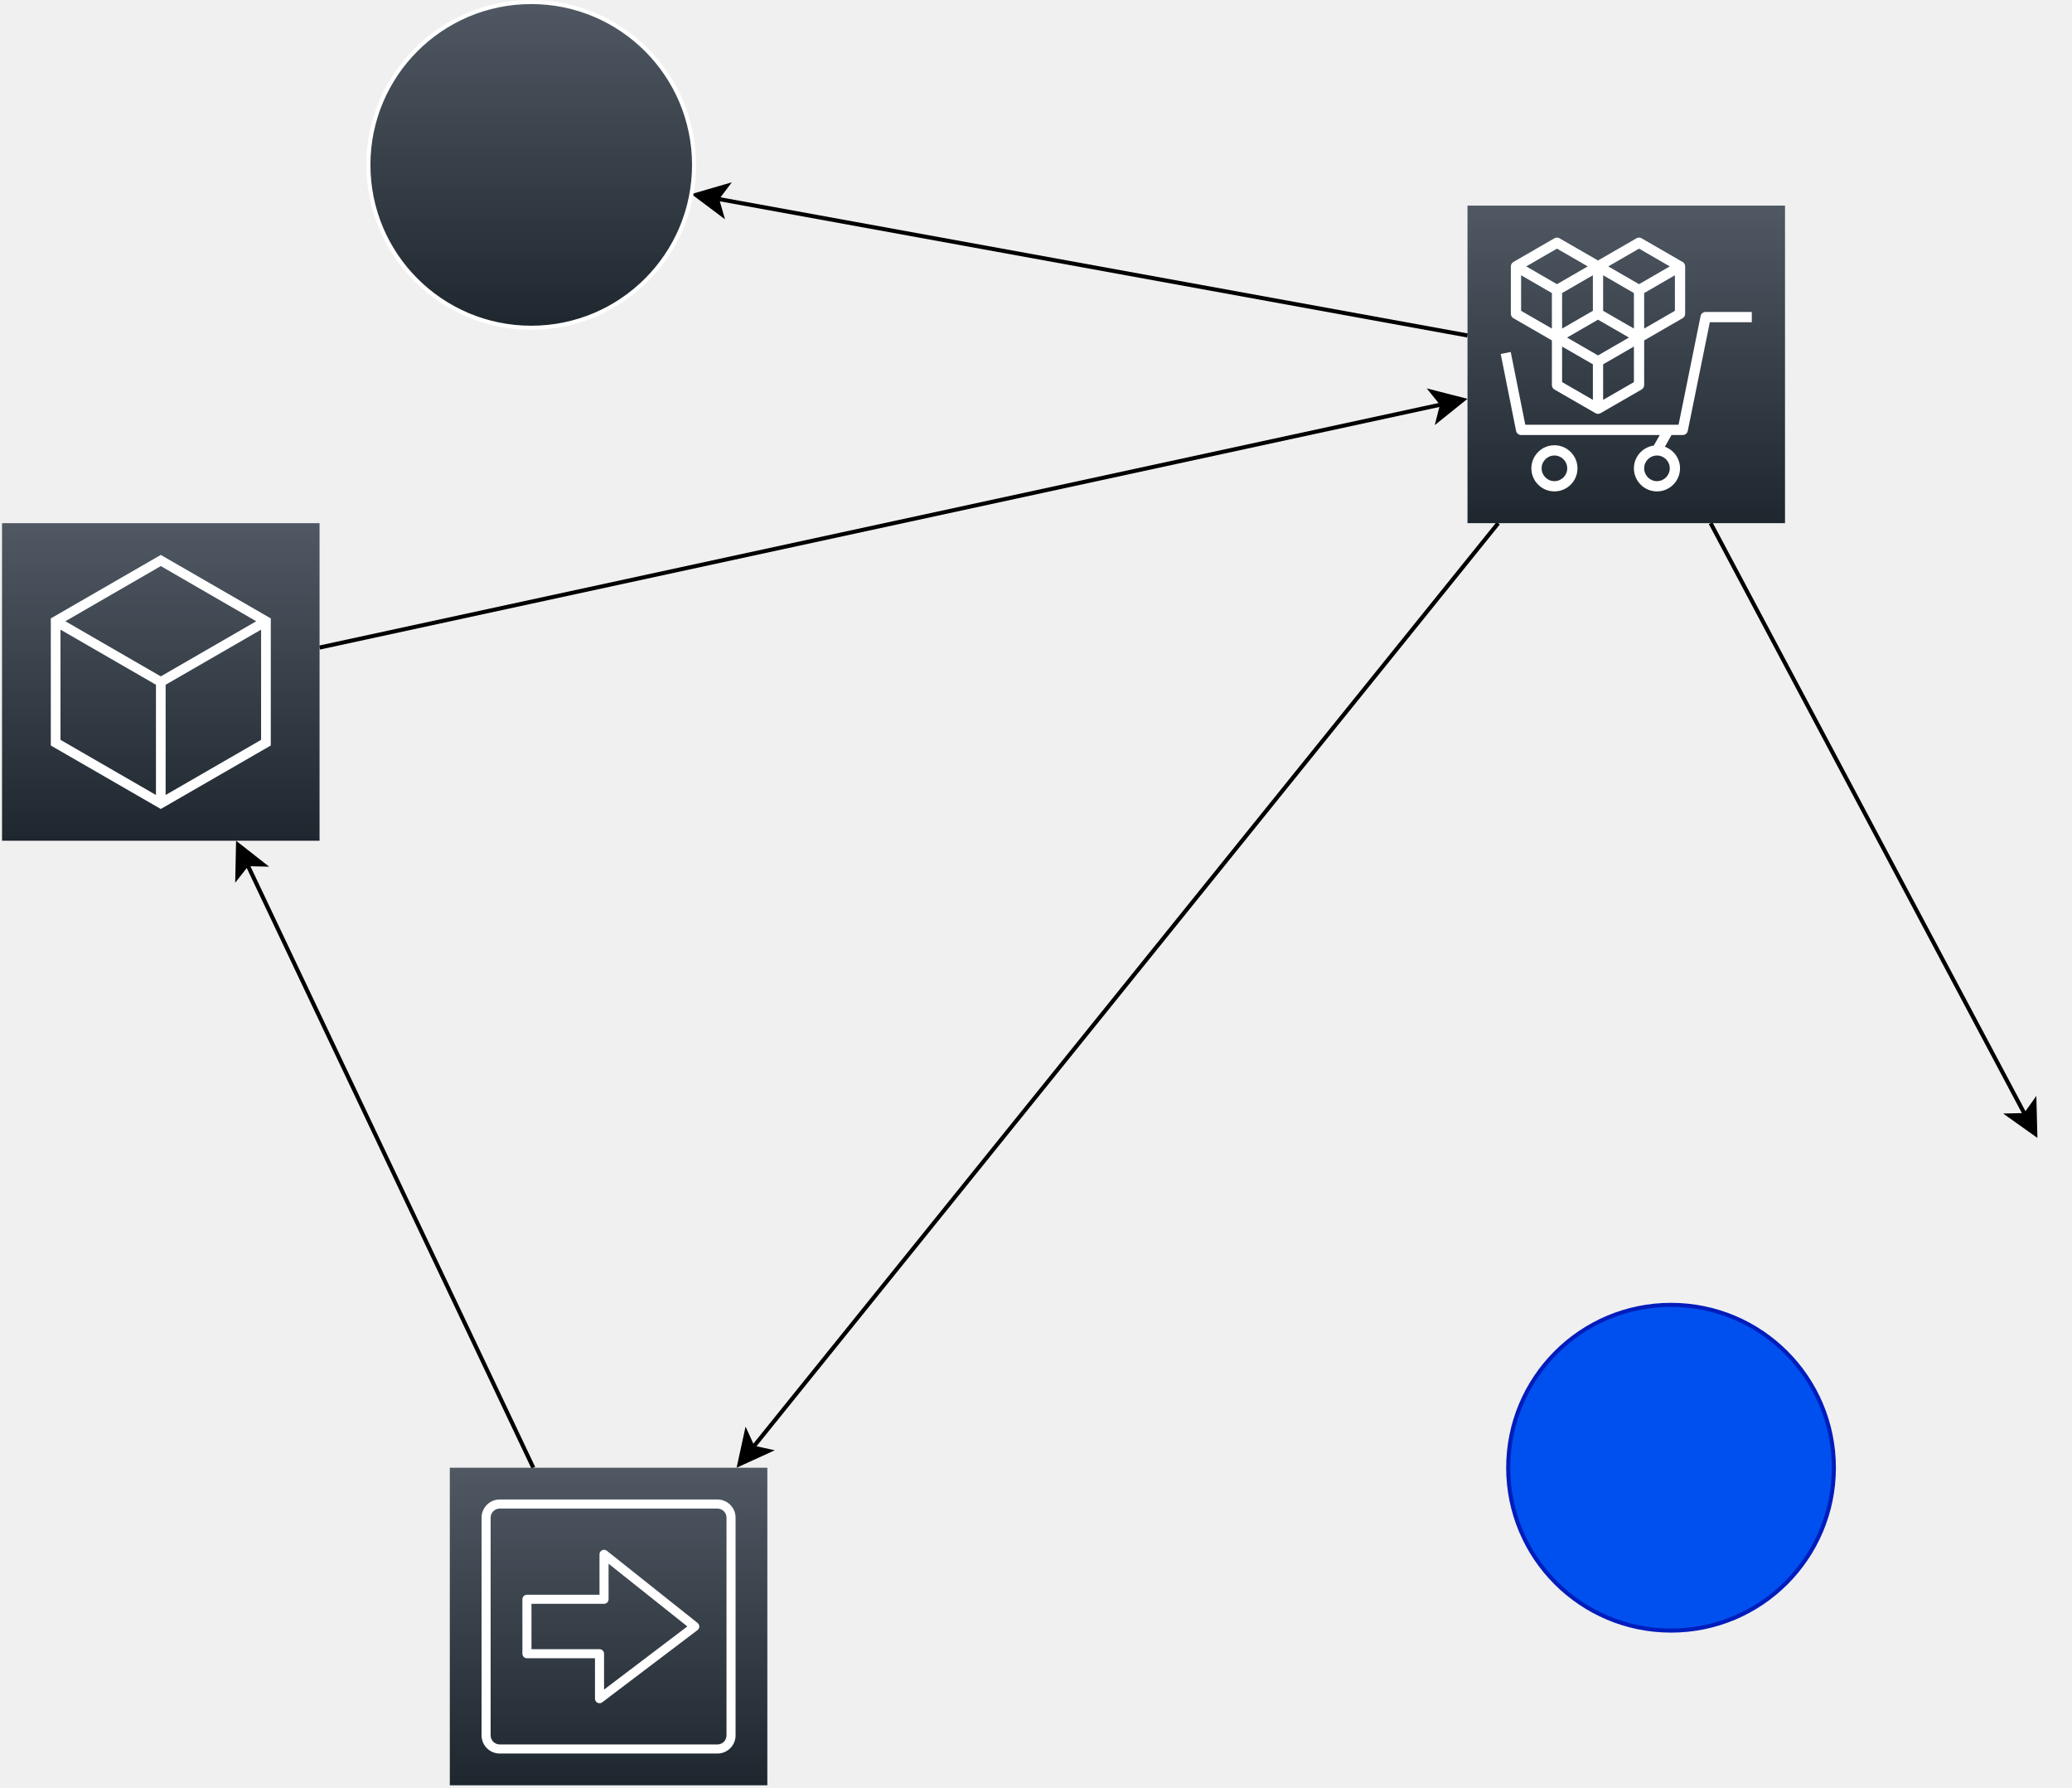
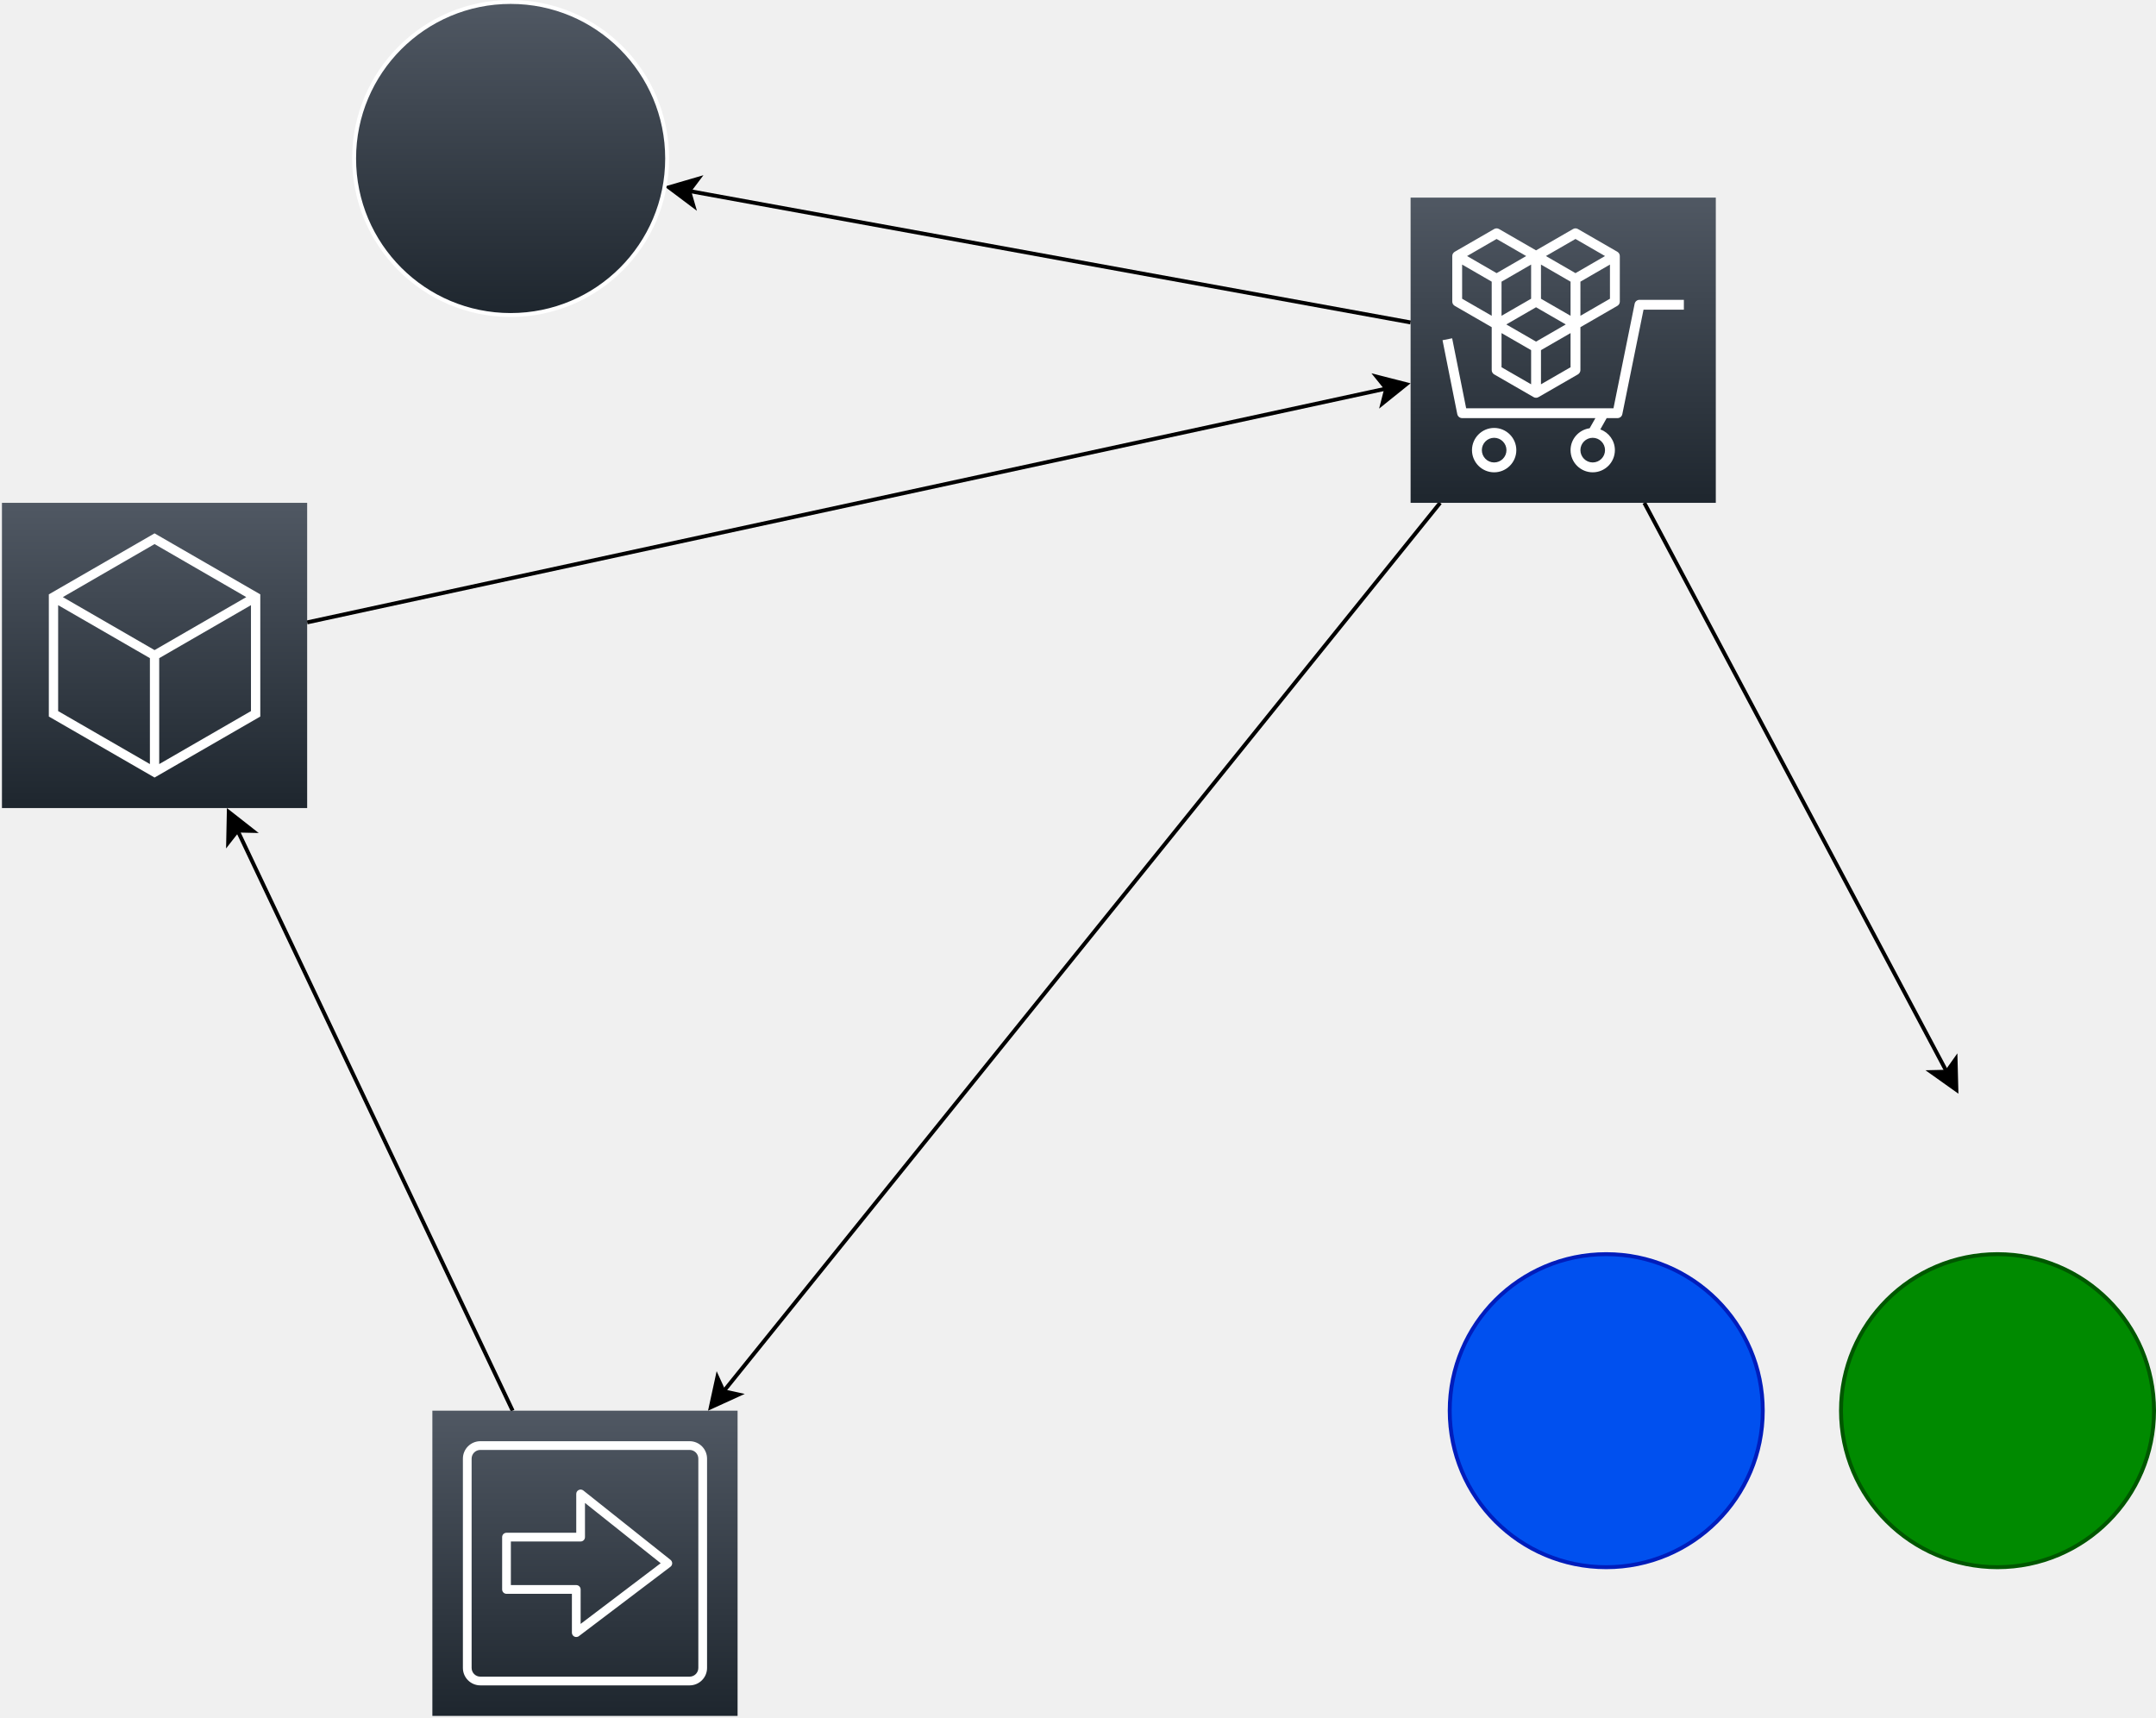
- <svg xmlns="http://www.w3.org/2000/svg" host="65bd71144e" version="1.1" width="509px" height="439px" viewBox="-0.5 -0.5 509 439" content="&lt;mxfile&gt;&lt;diagram id=&quot;GT7YZJFqra1mWCEwrG2L&quot; name=&quot;Page-1&quot;&gt;7Vhbb9sgFP41ea3A2Lk8zk7bTdqkSn3Y40RtYqNiY2HSpPv1gxhiY5woW5NMqtImsvk4B871A2WCknL7KHBd/OAZYZMAZNsJWk6CAMIAqIdG3lskAtMWyAXNjFAHPNPfxIBGL1/TjDSOoOScSVq7YMqriqTSwbAQfOOKrThzd61xTjzgOcXMR3/STBYtOo9Ah38lNC/szhCYmRJbYQM0Bc74pgeh+wlKBOeyfSu3CWE6eDYurd7Dgdm9YYJU8hSFyJgh361vJFOummHFK/WIC1kyNYLq1V/fbNnwtUjNEoFJCRY5MVJhC+nFe2rGpkfCSyLFuxIQhGFJ39w4Y5OufC/XeaRejFPjDhpb3jBbm0U9j5tXIlOdFqAcrDmt5G6/KFYfFb2k/UZKNNHInQ6aB45hMx+Evph6wLEdhuAYNvNB6IvpkbXaBcewWeRbPNSGI9pwoK0+KM4FzqiqlSUVqhEpr3ZVJXQXxHwtGa1Ism9SHf8Vr2TCGRe73CD1/6ATu1+oNxeBaD5FWocy1sPhfTANtE4jBX8lvZnV7k/NZLgpSGa2fCNCUtXc3/ELYU+8ocbOFy4lL3sCXxjN9YTktUKxGaXKKiLcNtFeGNqCgR2bitNb4qZuXV7RrbYjVjxQ68lym2vKvMObJrwTpO2qb6m2J1bD9s2VyklFBGbHmlM7QLZHG8/MLgwvGWKGs3k73nQ0Z6Gix3AW+0inzi5BRcinouB/URG6UdGNij41FWHGftWCZ+tU1+05+CgALiGF9gp4BUKaXoKQQp+Q0LkJyag+af7oQonQwuV2ewe1S7Q2Ga1BmPZmnBS5+T9FbhCA00J59jBFgyMQBYtLhcnW8rET4WKBc2twcaUzMLydgbcz8FOfgSUWqoBrhnW3neMIDKPBnRxc7whcnEBQjNG60b5uCirJc71zfLlREXGTMJ62vy+WQyXp8MaxQj9Wu04lDsvkQOZG8nswmXDuJjPyc2kl+rmcg4/nEsJrJxOACJDVWDIBgMs48ZO5T/LJybx0wsLp4Dowu1jG1LD74a+9TnQ/n6L7Pw==&lt;/diagram&gt;&lt;/mxfile&gt;">
+ <svg xmlns="http://www.w3.org/2000/svg" host="65bd71144e" version="1.1" width="551px" height="439px" viewBox="-0.5 -0.5 551 439" content="&lt;mxfile&gt;&lt;diagram id=&quot;GT7YZJFqra1mWCEwrG2L&quot; name=&quot;Page-1&quot;&gt;7Vhdb5swFP01ea1sjAN5HKTtJm1SpT7scfLAAasGI+M06X797GACBhJla5JNVfIh8PG1fe8918eIGYqL7aMkVf5NpJTPPJBuZ2g58zwIPaAvBnlrEAzmDZBJllqjDnhmv6gF7bhszVJaO4ZKCK5Y5YKJKEuaKAcjUoqNa7YS3F21IhkdAc8J4WP0O0tV3qAhBh3+mbIsb1eGwPYUpDW2QJ2TVGx6ELqfoVgKoZq7YhtTbpLX5qUZ93Cgd++YpKU6ZQC2bqi3Njaa6lBtsxSlvkS5KrhuQX07nt8uWYu1TOwUnqWEyIxaK7+BzOS9YdanRyoKquSbNpCUE8Ve3TwTS1e2t+si0jc2qOkArS+vhK/tpKOI6xeqEkML0AFWgpVqtx6O9E9nL27+WJvGBrkzSRuBU1gwBuHYTF/g1ApDcAoLxiAcm5lW67ULTmEBHns8HA0nRsPBaP1DUSZJynStLJnUG5GJcldV0uyCSKwVZyWN95vU5H8lShULLuSOG6S/D4bY/US9PgxwOEdmDOO8h8N7b+6ZMbWS4oX2ela7j+5JSZ3T1C75SqVienN/JT8pfxI1s37+FEqJomfwibPMdChRaZTYVqK9otLdJiYKK1vQa9u24sySpK6akFdsa/yItA5UprPYZkYy78im9u8kbXbVl8T4E+lmc+daZbSkkvBjm9MEQLdHN57tXVhdssIMg7BpbzqZa6G8p3At9p6dGlxCitBYirx/JUXoJkU3KfrQUkQ4/1FJka4TU7fn0CMPuILkt4+AVxCk+SUEyR8LEjq3INmhT0Y/ulQitHC1vX0GbadofLKjBmnau3FS5sK/ytwgAael8uxpwoMjEHmLS6WpreVjJ8LFEufW4OJKZ6B/OwNvZ+CHPgMLInUBV5yY3XaOI9DHg2dycL0jcHGCQHHOqtrEusmZos/VLvDlRmfEJWGatj8vlkMl6ejGsUI/VrtOJQ7L5ABzE/weJBOGLpl4zGVr0ecyBO/nEsJrkwkABnQ1RSYAcBnFYzL3JJ9M5qUJ8+eDx4Hgioyd8PLq3IyFBIBpxnAAJk6E/48xfD3GdLN7Vds8AHYvvNH9bw==&lt;/diagram&gt;&lt;/mxfile&gt;">
  <defs>
    <linearGradient x1="0%" y1="100%" x2="0%" y2="0%" id="mx-gradient-505863-1-1e262e-1-s-0">
      <stop offset="0%" style="stop-color: rgb(30, 38, 46); stop-opacity: 1;" />
      <stop offset="100%" style="stop-color: rgb(80, 88, 99); stop-opacity: 1;" />
    </linearGradient>
  </defs>
  <g>
    <path d="M 78 158.55 L 353.78 98.8" fill="none" stroke="rgb(0, 0, 0)" stroke-miterlimit="10" pointer-events="stroke" />
    <path d="M 358.91 97.69 L 352.81 102.59 L 353.78 98.8 L 351.32 95.75 Z" fill="rgb(0, 0, 0)" stroke="rgb(0, 0, 0)" stroke-miterlimit="10" pointer-events="all" />
    <path d="M 0 128 L 78 128 L 78 206 L 0 206 Z" fill="url(#mx-gradient-505863-1-1e262e-1-s-0)" stroke="none" pointer-events="all" />
    <path d="M 39 135.8 L 11.98 151.39 L 11.98 182.61 L 39 198.2 L 66.02 182.61 L 66.02 151.39 Z M 62.44 152.09 L 39 165.63 L 15.56 152.09 L 39 138.54 Z M 14.36 154.15 L 37.81 167.69 L 37.81 194.76 L 14.36 181.22 Z M 40.19 194.76 L 40.19 167.69 L 63.64 154.15 L 63.64 181.22 Z" fill="#ffffff" stroke="none" pointer-events="all" />
    <path d="M 130.51 360 L 60.22 211.75" fill="none" stroke="rgb(0, 0, 0)" stroke-miterlimit="10" pointer-events="stroke" />
    <path d="M 57.97 207.01 L 64.13 211.84 L 60.22 211.75 L 57.81 214.83 Z" fill="rgb(0, 0, 0)" stroke="rgb(0, 0, 0)" stroke-miterlimit="10" pointer-events="all" />
    <path d="M 110 360 L 188 360 L 188 438 L 110 438 Z" fill="url(#mx-gradient-505863-1-1e262e-1-s-0)" stroke="none" pointer-events="all" />
    <path d="M 130.06 404.57 L 146.77 404.57 C 147.39 404.57 147.89 405.07 147.89 405.69 L 147.89 414.49 L 168.35 398.98 L 149 383.58 L 149 392.31 C 149 392.93 148.5 393.43 147.89 393.43 L 130.06 393.43 Z M 146.77 417.84 C 146.6 417.84 146.43 417.8 146.28 417.73 C 145.9 417.54 145.66 417.15 145.66 416.73 L 145.66 406.8 L 128.94 406.8 C 128.33 406.8 127.83 406.3 127.83 405.69 L 127.83 392.31 C 127.83 391.7 128.33 391.2 128.94 391.2 L 146.77 391.2 L 146.77 381.27 C 146.77 380.84 147.02 380.45 147.4 380.27 C 147.79 380.08 148.24 380.13 148.58 380.4 L 170.87 398.13 C 171.13 398.34 171.29 398.67 171.29 399.01 C 171.28 399.36 171.12 399.68 170.84 399.89 L 147.44 417.62 C 147.25 417.77 147.01 417.84 146.77 417.84 Z M 122.26 370.03 C 121.03 370.03 120.03 371.03 120.03 372.26 L 120.03 425.74 C 120.03 426.97 121.03 427.97 122.26 427.97 L 175.74 427.97 C 176.97 427.97 177.97 426.97 177.97 425.74 L 177.97 372.26 C 177.97 371.03 176.97 370.03 175.74 370.03 Z M 175.74 430.2 L 122.26 430.2 C 119.8 430.2 117.8 428.2 117.8 425.74 L 117.8 372.26 C 117.8 369.8 119.8 367.8 122.26 367.8 L 175.74 367.8 C 178.2 367.8 180.2 369.8 180.2 372.26 L 180.2 425.74 C 180.2 428.2 178.2 430.2 175.74 430.2 Z" fill="#ffffff" stroke="none" pointer-events="all" />
    <path d="M 367.55 128 L 184.45 355.04" fill="none" stroke="rgb(0, 0, 0)" stroke-miterlimit="10" pointer-events="stroke" />
    <path d="M 181.15 359.13 L 182.82 351.48 L 184.45 355.04 L 188.27 355.88 Z" fill="rgb(0, 0, 0)" stroke="rgb(0, 0, 0)" stroke-miterlimit="10" pointer-events="all" />
    <path d="M 419.73 128 L 497.01 273.38" fill="none" stroke="rgb(0, 0, 0)" stroke-miterlimit="10" pointer-events="stroke" />
    <path d="M 499.48 278.01 L 493.1 273.47 L 497.01 273.38 L 499.28 270.19 Z" fill="rgb(0, 0, 0)" stroke="rgb(0, 0, 0)" stroke-miterlimit="10" pointer-events="all" />
    <path d="M 360 81.9 L 175.62 48.31" fill="none" stroke="rgb(0, 0, 0)" stroke-miterlimit="10" pointer-events="stroke" />
    <path d="M 170.45 47.37 L 177.97 45.18 L 175.62 48.31 L 176.71 52.07 Z" fill="rgb(0, 0, 0)" stroke="rgb(0, 0, 0)" stroke-miterlimit="10" pointer-events="all" />
    <path d="M 360 50 L 438 50 L 438 128 L 360 128 Z" fill="url(#mx-gradient-505863-1-1e262e-1-s-0)" stroke="none" pointer-events="all" />
    <path d="M 409.69 114.53 C 409.69 116.27 408.28 117.68 406.54 117.68 C 404.81 117.68 403.4 116.27 403.4 114.53 C 403.4 112.8 404.81 111.38 406.54 111.38 C 408.28 111.38 409.69 112.8 409.69 114.53 Z M 418.5 76.12 C 417.9 76.12 417.38 76.54 417.26 77.13 L 411.85 103.83 L 374.2 103.83 L 370.62 85.95 L 368.16 86.44 L 371.93 105.33 C 372.05 105.92 372.57 106.35 373.17 106.35 L 407.23 106.35 L 405.76 108.94 C 403.01 109.33 400.88 111.67 400.88 114.53 C 400.88 117.66 403.42 120.2 406.54 120.2 C 409.67 120.2 412.21 117.66 412.21 114.53 C 412.21 112.09 410.66 110.03 408.49 109.23 L 410.11 106.35 L 412.88 106.35 C 413.48 106.35 414 105.92 414.11 105.34 L 419.53 78.64 L 429.84 78.64 L 429.84 76.12 Z M 381.35 117.68 C 379.62 117.68 378.21 116.27 378.21 114.53 C 378.21 112.8 379.62 111.38 381.35 111.38 C 383.09 111.38 384.5 112.8 384.5 114.53 C 384.5 116.27 383.09 117.68 381.35 117.68 Z M 381.35 108.86 C 378.23 108.86 375.69 111.41 375.69 114.53 C 375.69 117.66 378.23 120.2 381.35 120.2 C 384.48 120.2 387.02 117.66 387.02 114.53 C 387.02 111.41 384.48 108.86 381.35 108.86 Z M 381.98 60.57 L 389.54 64.93 L 381.98 69.3 L 374.43 64.93 Z M 402.14 60.57 L 409.69 64.93 L 402.14 69.3 L 394.58 64.93 Z M 403.4 80.2 L 403.4 71.48 L 410.95 67.11 L 410.95 75.84 Z M 393.32 97.71 L 393.32 88.98 L 400.88 84.62 L 400.88 93.35 Z M 383.24 84.62 L 390.8 88.98 L 390.8 97.71 L 383.24 93.35 Z M 390.8 75.84 L 383.24 80.2 L 383.24 71.48 L 390.8 67.11 Z M 400.88 80.2 L 393.32 75.84 L 393.32 67.11 L 400.88 71.48 Z M 392.06 86.8 L 384.46 82.41 L 392.06 78.02 L 399.66 82.41 Z M 373.17 67.11 L 380.73 71.48 L 380.73 80.2 L 373.17 75.84 Z M 371.28 77.66 L 380.73 83.11 L 380.73 94.07 C 380.73 94.52 380.96 94.94 381.35 95.17 L 391.43 100.98 C 391.62 101.1 391.84 101.15 392.06 101.15 C 392.28 101.15 392.5 101.1 392.69 100.98 L 402.77 95.17 C 403.16 94.94 403.4 94.52 403.4 94.07 L 403.4 83.11 L 412.84 77.66 C 413.23 77.43 413.47 77.02 413.47 76.57 L 413.47 64.93 C 413.47 64.48 413.23 64.07 412.84 63.84 L 402.77 58.03 C 402.38 57.8 401.9 57.8 401.51 58.03 L 392.06 63.48 L 382.61 58.03 C 382.23 57.8 381.74 57.8 381.35 58.03 L 371.28 63.84 C 370.89 64.07 370.65 64.48 370.65 64.93 L 370.65 76.57 C 370.65 77.02 370.89 77.43 371.28 77.66 Z" fill="#ffffff" stroke="none" pointer-events="all" />
    <ellipse cx="130" cy="40" rx="40" ry="40" fill="url(#mx-gradient-505863-1-1e262e-1-s-0)" stroke="#ffffff" pointer-events="all" />
    <ellipse cx="410" cy="360" rx="40" ry="40" fill="#0050ef" stroke="#001dbc" pointer-events="all" />
+     <ellipse cx="510" cy="360" rx="40" ry="40" fill="#008a00" stroke="#005700" pointer-events="all" />
  </g>
</svg>
